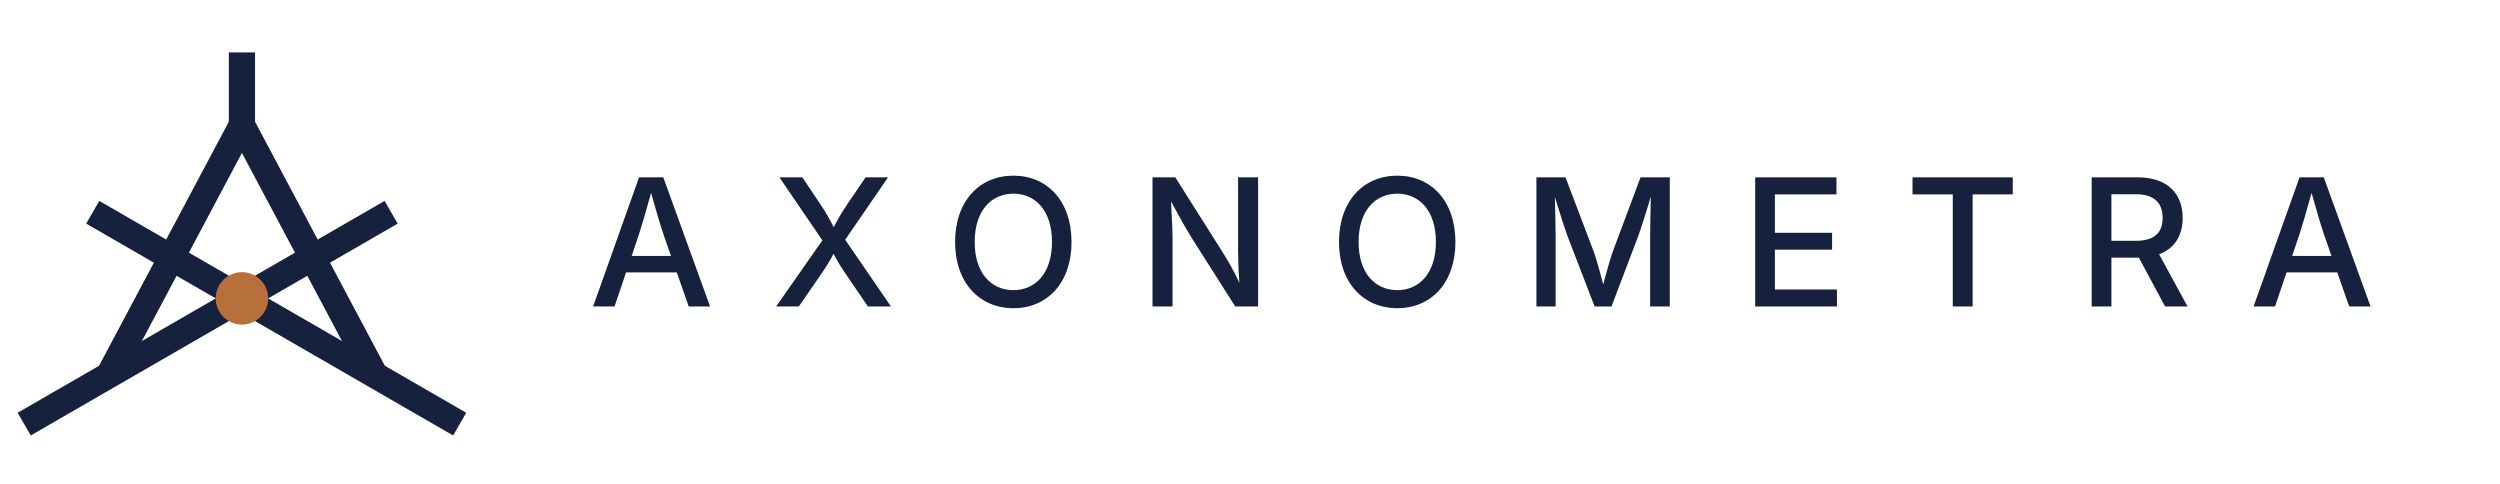
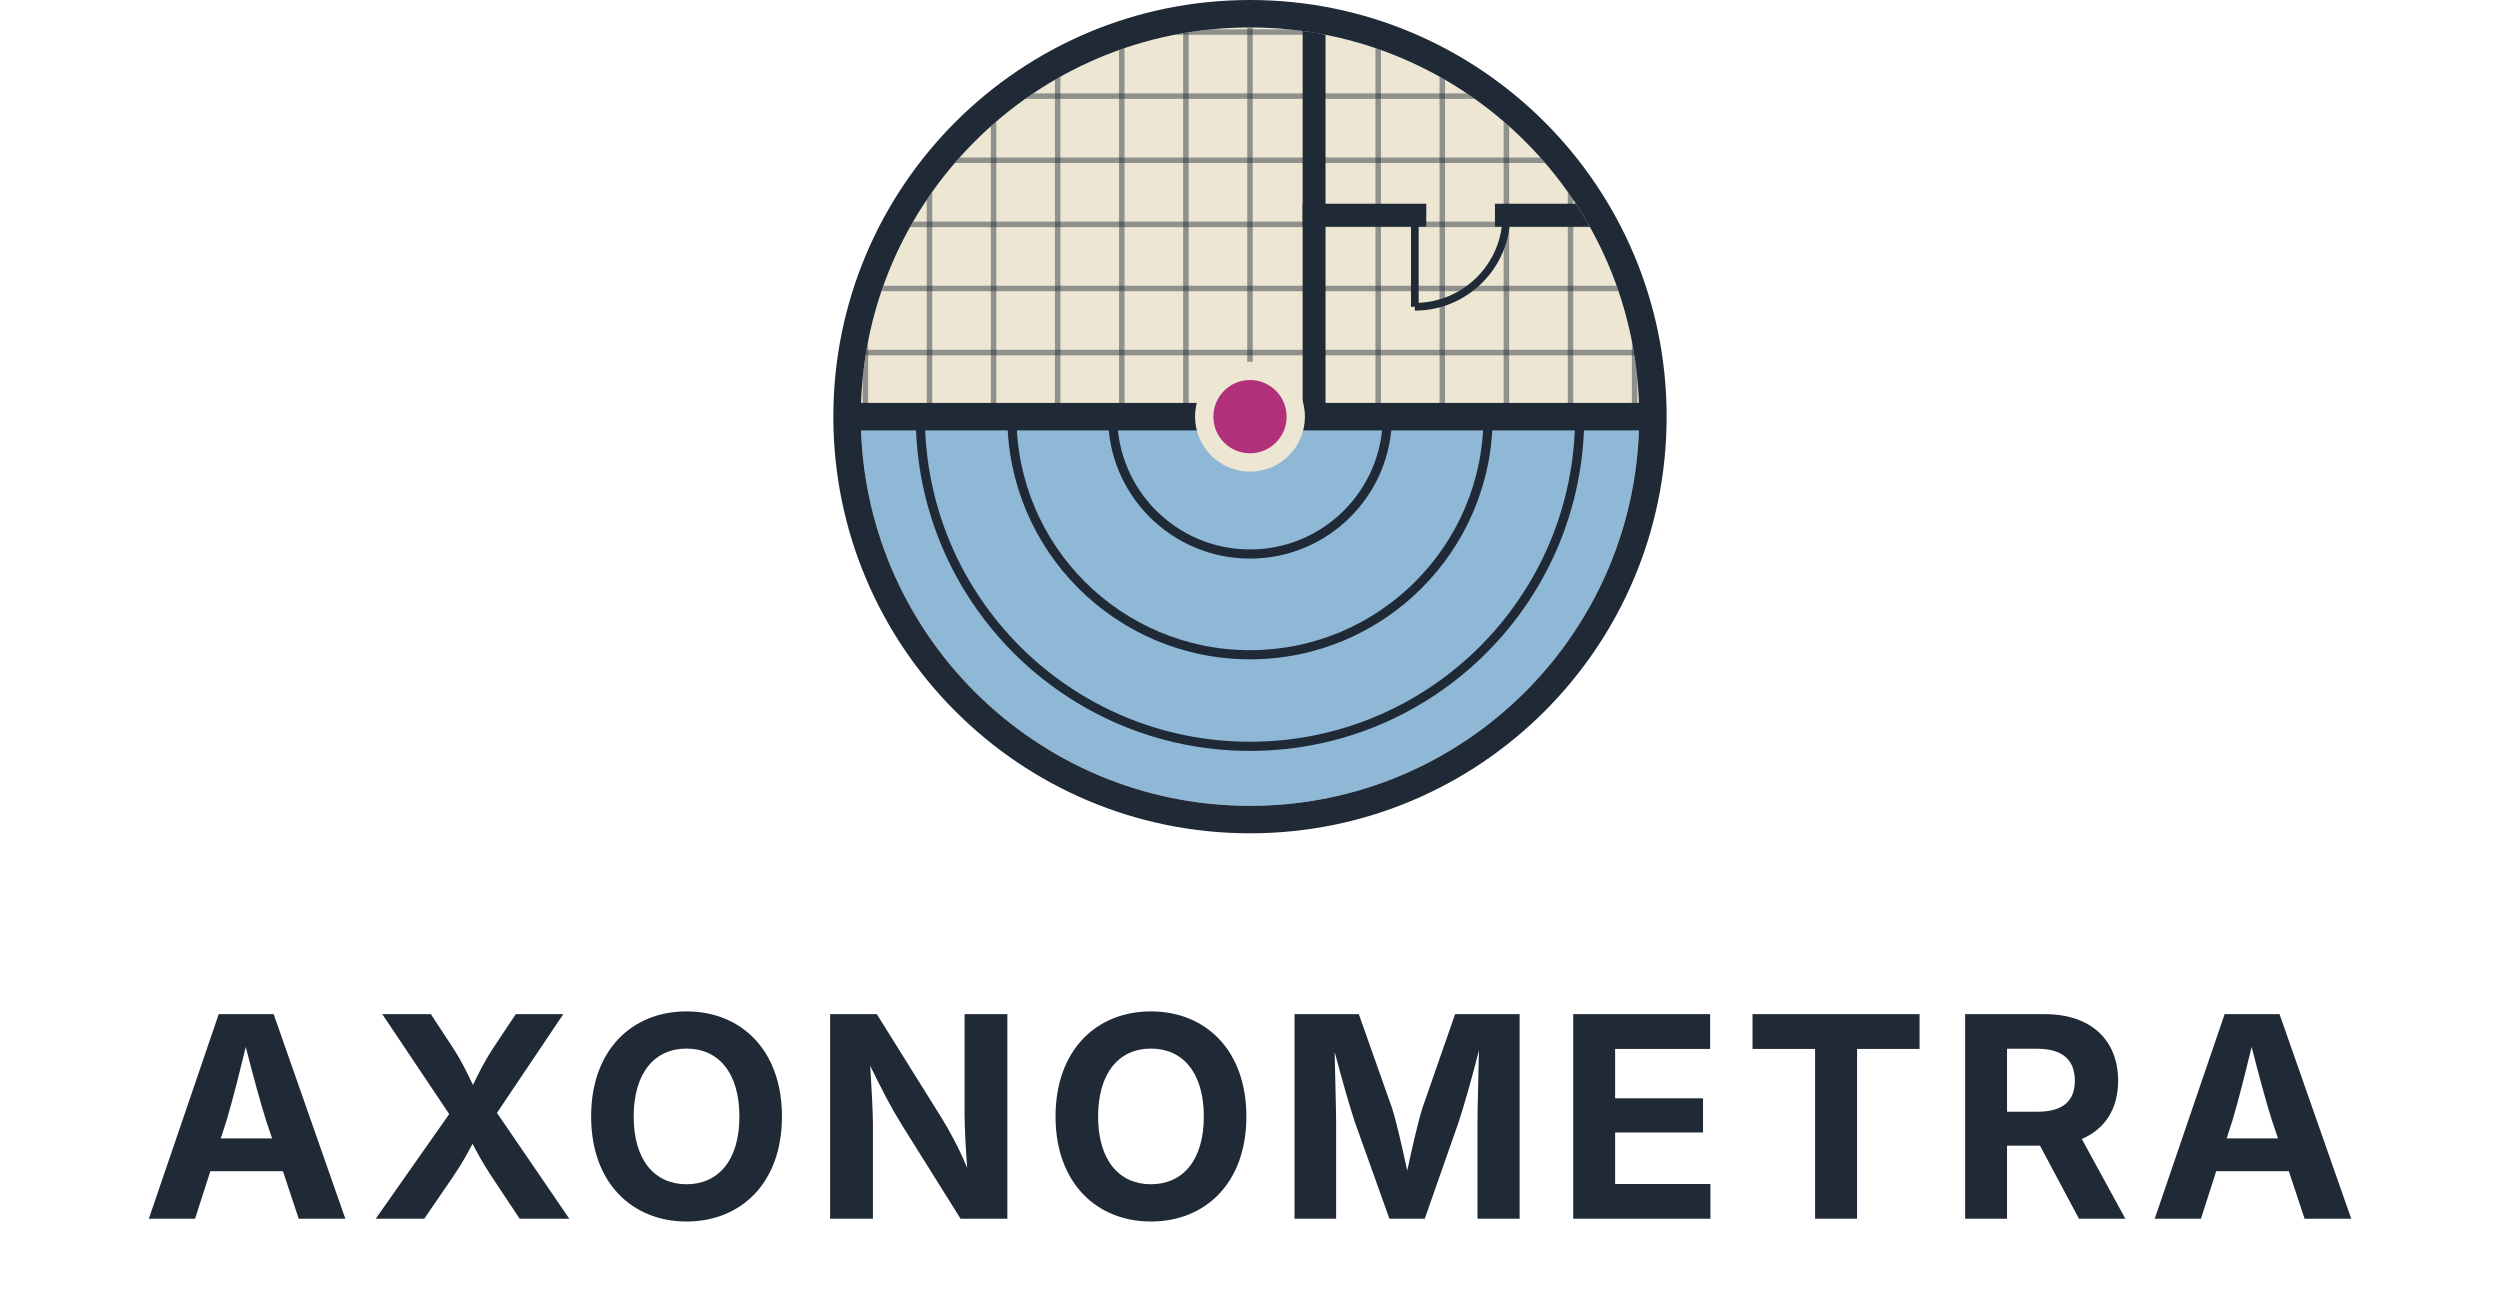
- <svg xmlns="http://www.w3.org/2000/svg" viewBox="0 0 620 120" role="img" aria-label="Axonometra">
-   <g fill="none" stroke="#16213D" stroke-width="6.5" stroke-linejoin="miter" stroke-linecap="butt">
-     <polyline points="27.00,93.05 60.00,31.00 93.00,93.05" />
-     <line x1="60.0" y1="13.0" x2="60.0" y2="31.0" />
-     <polyline points="6.00,105.18 97.00,52.64" />
-     <polyline points="114.00,105.18 23.00,52.64" />
+ <svg xmlns="http://www.w3.org/2000/svg" viewBox="0 0 480 252" role="img" aria-label="Axonometra">
+   <g transform="translate(160.0,0) scale(0.8791) translate(-9.00,-9.00)">
+     <defs>
+       <clipPath id="acc-land">
+         <path d="M15.0,100.0 A85.0,85.0 0 0 1 185.0,100.0 Z" />
+       </clipPath>
+     </defs>
+     <path d="M15.0,100.0 A85.0,85.0 0 0 1 185.0,100.0 Z" fill="#EDE6D3" />
+     <path d="M15.0,100.0 A85.0,85.0 0 0 0 185.0,100.0 Z" fill="#8FB8D6" />
+     <g clip-path="url(#acc-land)">
+       <g stroke="#1F2A36" stroke-width="1.2" stroke-opacity="0.45">
+         <line x1="2.0" y1="15.0" x2="2.0" y2="100.0" />
+         <line x1="16.0" y1="15.0" x2="16.0" y2="100.0" />
+         <line x1="30.0" y1="15.0" x2="30.0" y2="100.0" />
+         <line x1="44.0" y1="15.0" x2="44.0" y2="100.0" />
+         <line x1="58.0" y1="15.0" x2="58.0" y2="100.0" />
+         <line x1="72.0" y1="15.0" x2="72.0" y2="100.0" />
+         <line x1="86.0" y1="15.0" x2="86.0" y2="100.0" />
+         <line x1="100.0" y1="15.0" x2="100.0" y2="100.0" />
+         <line x1="114.0" y1="15.0" x2="114.0" y2="100.0" />
+         <line x1="128.0" y1="15.0" x2="128.0" y2="100.0" />
+         <line x1="142.0" y1="15.0" x2="142.0" y2="100.0" />
+         <line x1="156.0" y1="15.0" x2="156.0" y2="100.0" />
+         <line x1="170.0" y1="15.0" x2="170.0" y2="100.0" />
+         <line x1="184.0" y1="15.0" x2="184.0" y2="100.0" />
+         <line x1="15.0" y1="86.0" x2="185.0" y2="86.0" />
+         <line x1="15.0" y1="72.0" x2="185.0" y2="72.0" />
+         <line x1="15.0" y1="58.0" x2="185.0" y2="58.0" />
+         <line x1="15.0" y1="44.0" x2="185.0" y2="44.0" />
+         <line x1="15.0" y1="30.0" x2="185.0" y2="30.0" />
+         <line x1="15.0" y1="16.0" x2="185.0" y2="16.0" />
+       </g>
+       <g stroke="#1F2A36" stroke-width="5.0" stroke-linecap="square" fill="none">
+         <line x1="114.0" y1="12.0" x2="114.0" y2="100.0" />
+         <line x1="114.0" y1="56.0" x2="136.0" y2="56.0" />
+         <line x1="156.0" y1="56.0" x2="188.0" y2="56.0" />
+       </g>
+       <g stroke="#1F2A36" stroke-width="1.68" fill="none">
+         <line x1="136.0" y1="56.0" x2="136.0" y2="76.0" />
+         <path d="M136.0,76.0 A20.0,20.0 0 0 0 156.0,56.0" />
+       </g>
+     </g>
+     <g stroke="#1F2A36" stroke-width="2.0" fill="none">
+       <path d="M70.0,100.0 A30.0,30.0 0 0 0 130.0,100.0" />
+       <path d="M48.0,100.0 A52.0,52.0 0 0 0 152.0,100.0" />
+       <path d="M28.0,100.0 A72.0,72.0 0 0 0 172.0,100.0" />
+     </g>
+     <line x1="12.0" y1="100.0" x2="188.0" y2="100.0" stroke="#1F2A36" stroke-width="6.0" />
+     <circle cx="100.0" cy="100.0" r="88.0" fill="none" stroke="#1F2A36" stroke-width="6.0" />
+     <circle cx="100.0" cy="100.0" r="10.0" fill="#B0307A" stroke="#EDE6D3" stroke-width="4.0" />
  </g>
-   <circle cx="60.0" cy="74.0" r="6.5" fill="#B8703A" />
-   <text x="146" y="76" fill="#16213D" font-family="Avenir Next, Inter, Helvetica Neue, Arial, sans-serif" font-weight="500" font-size="44" letter-spacing="14.1">AXONOMETRA</text>
+   <text x="240.0" y="234" fill="#1F2A36" text-anchor="middle" font-family="Avenir Next, Inter, Helvetica Neue, Arial, sans-serif" font-weight="700" font-size="54" letter-spacing="3.2">AXONOMETRA</text>
</svg>
